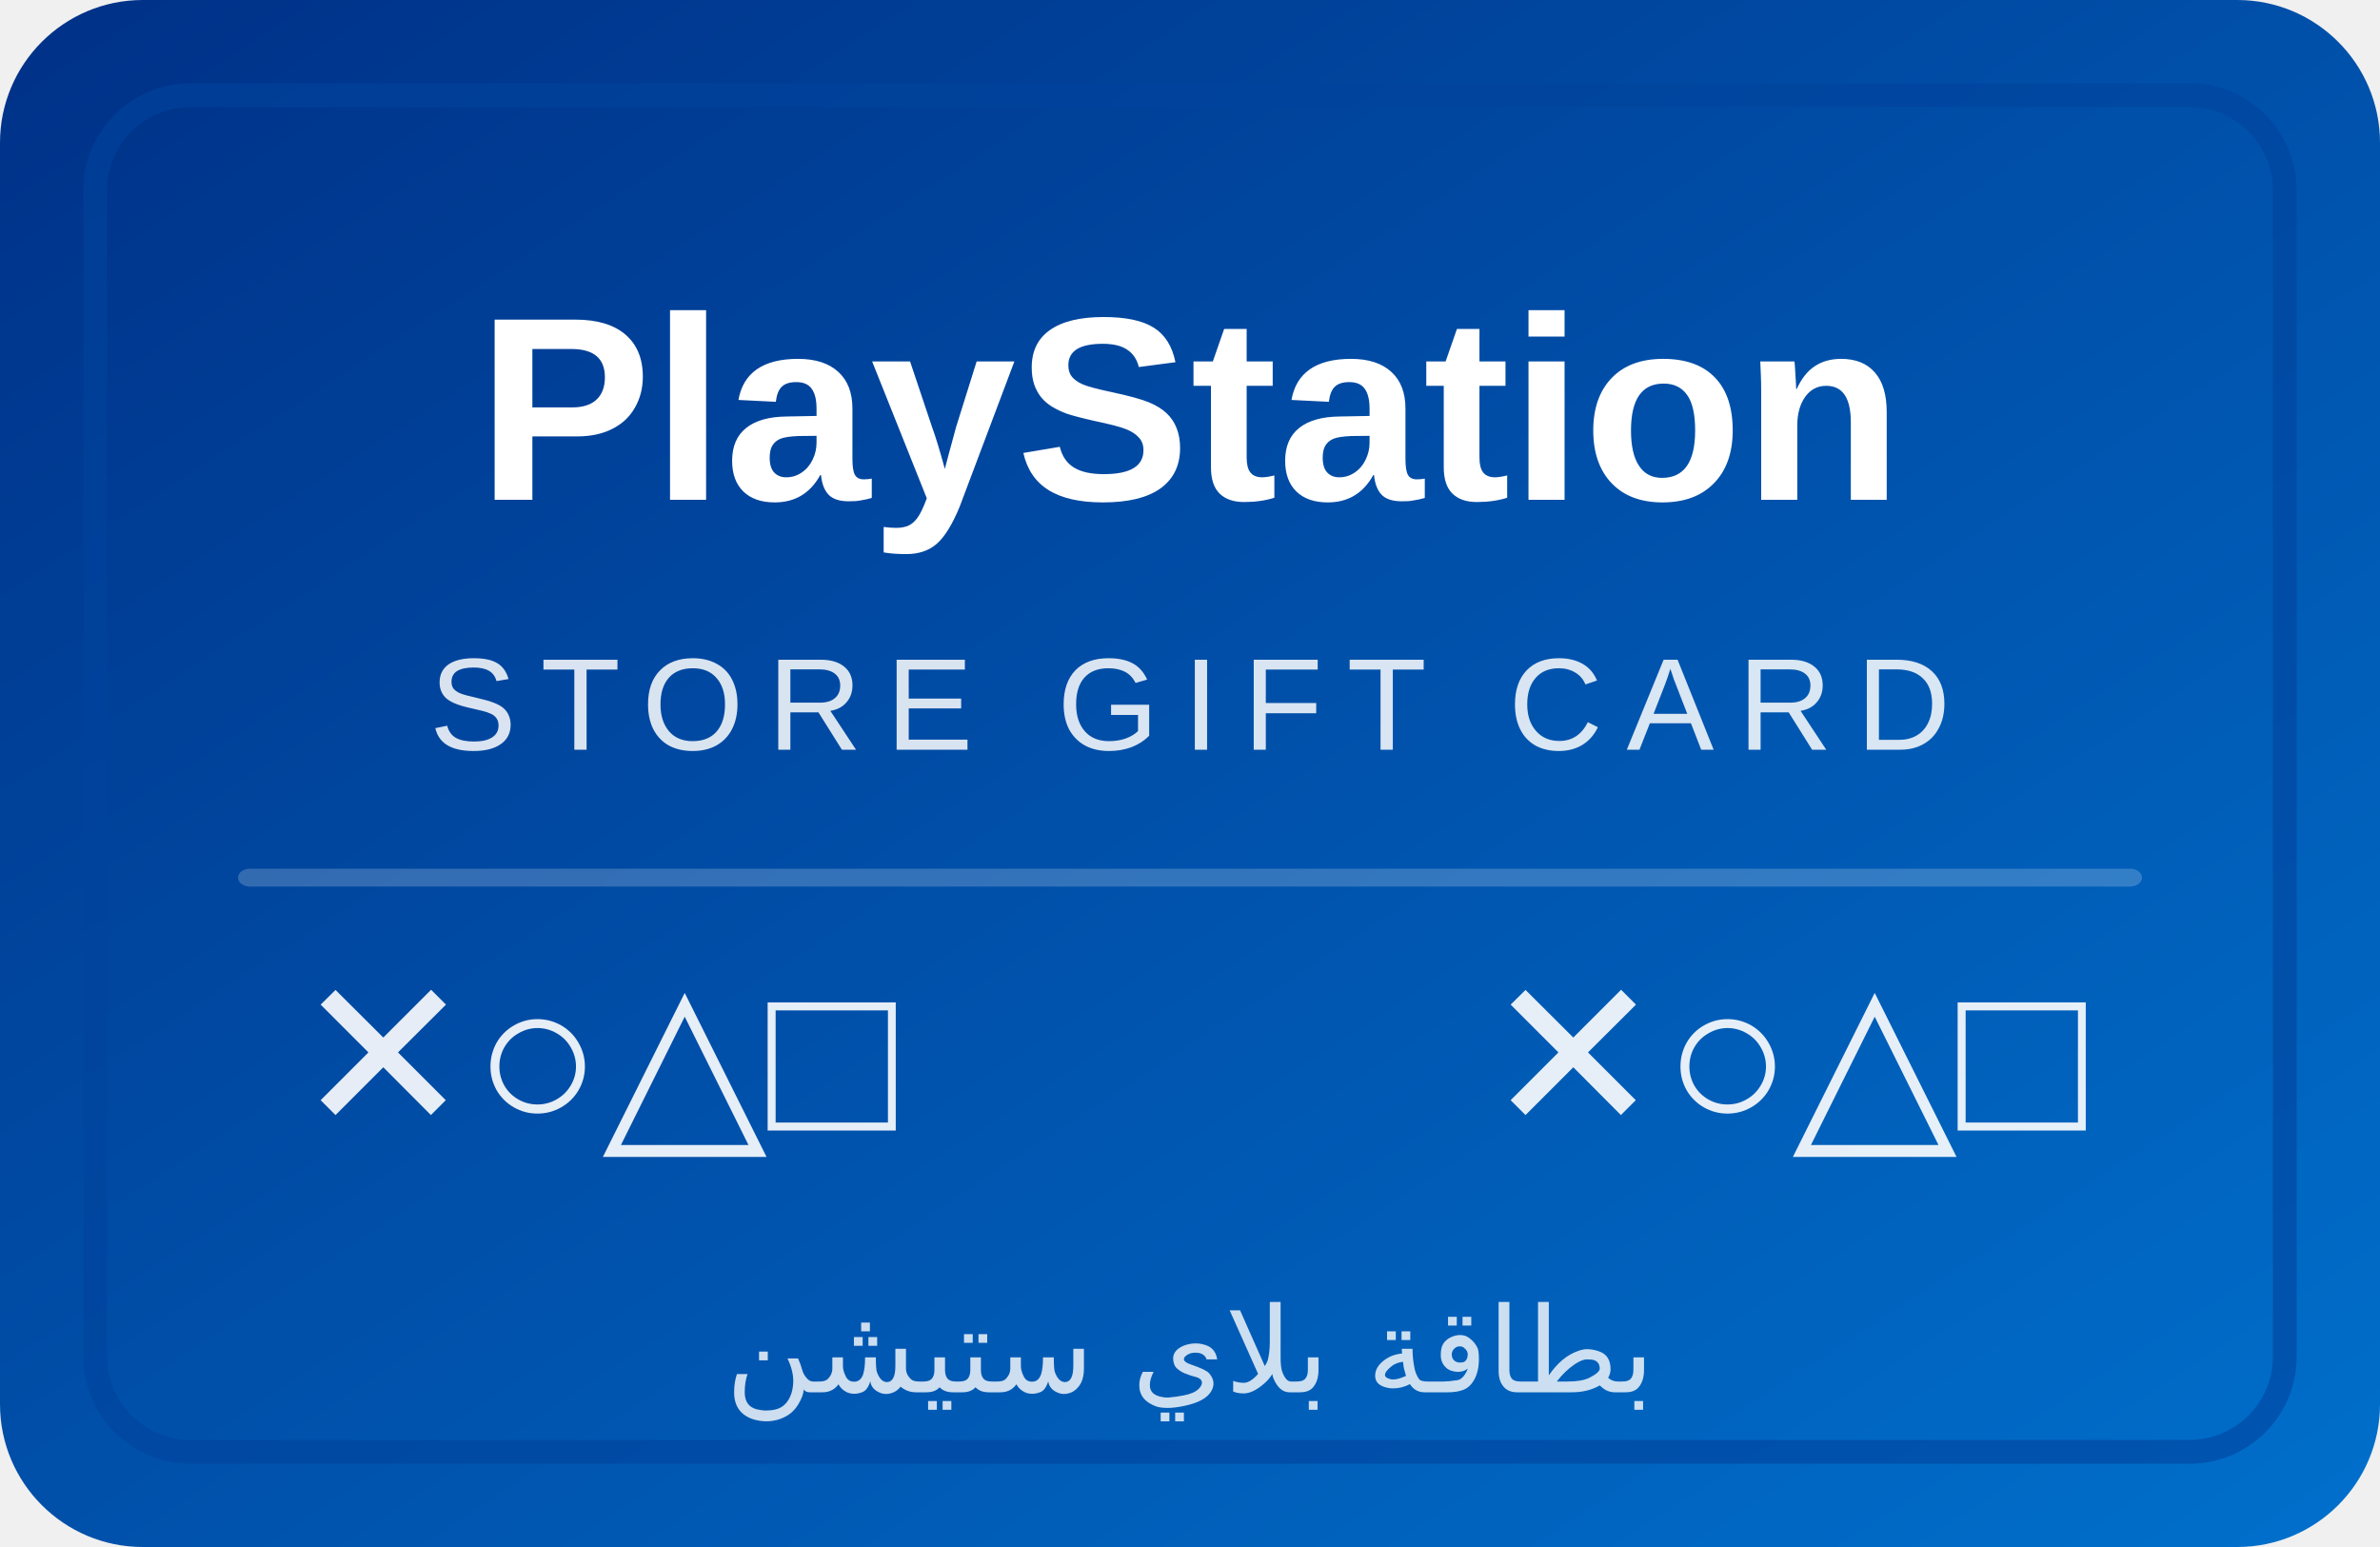
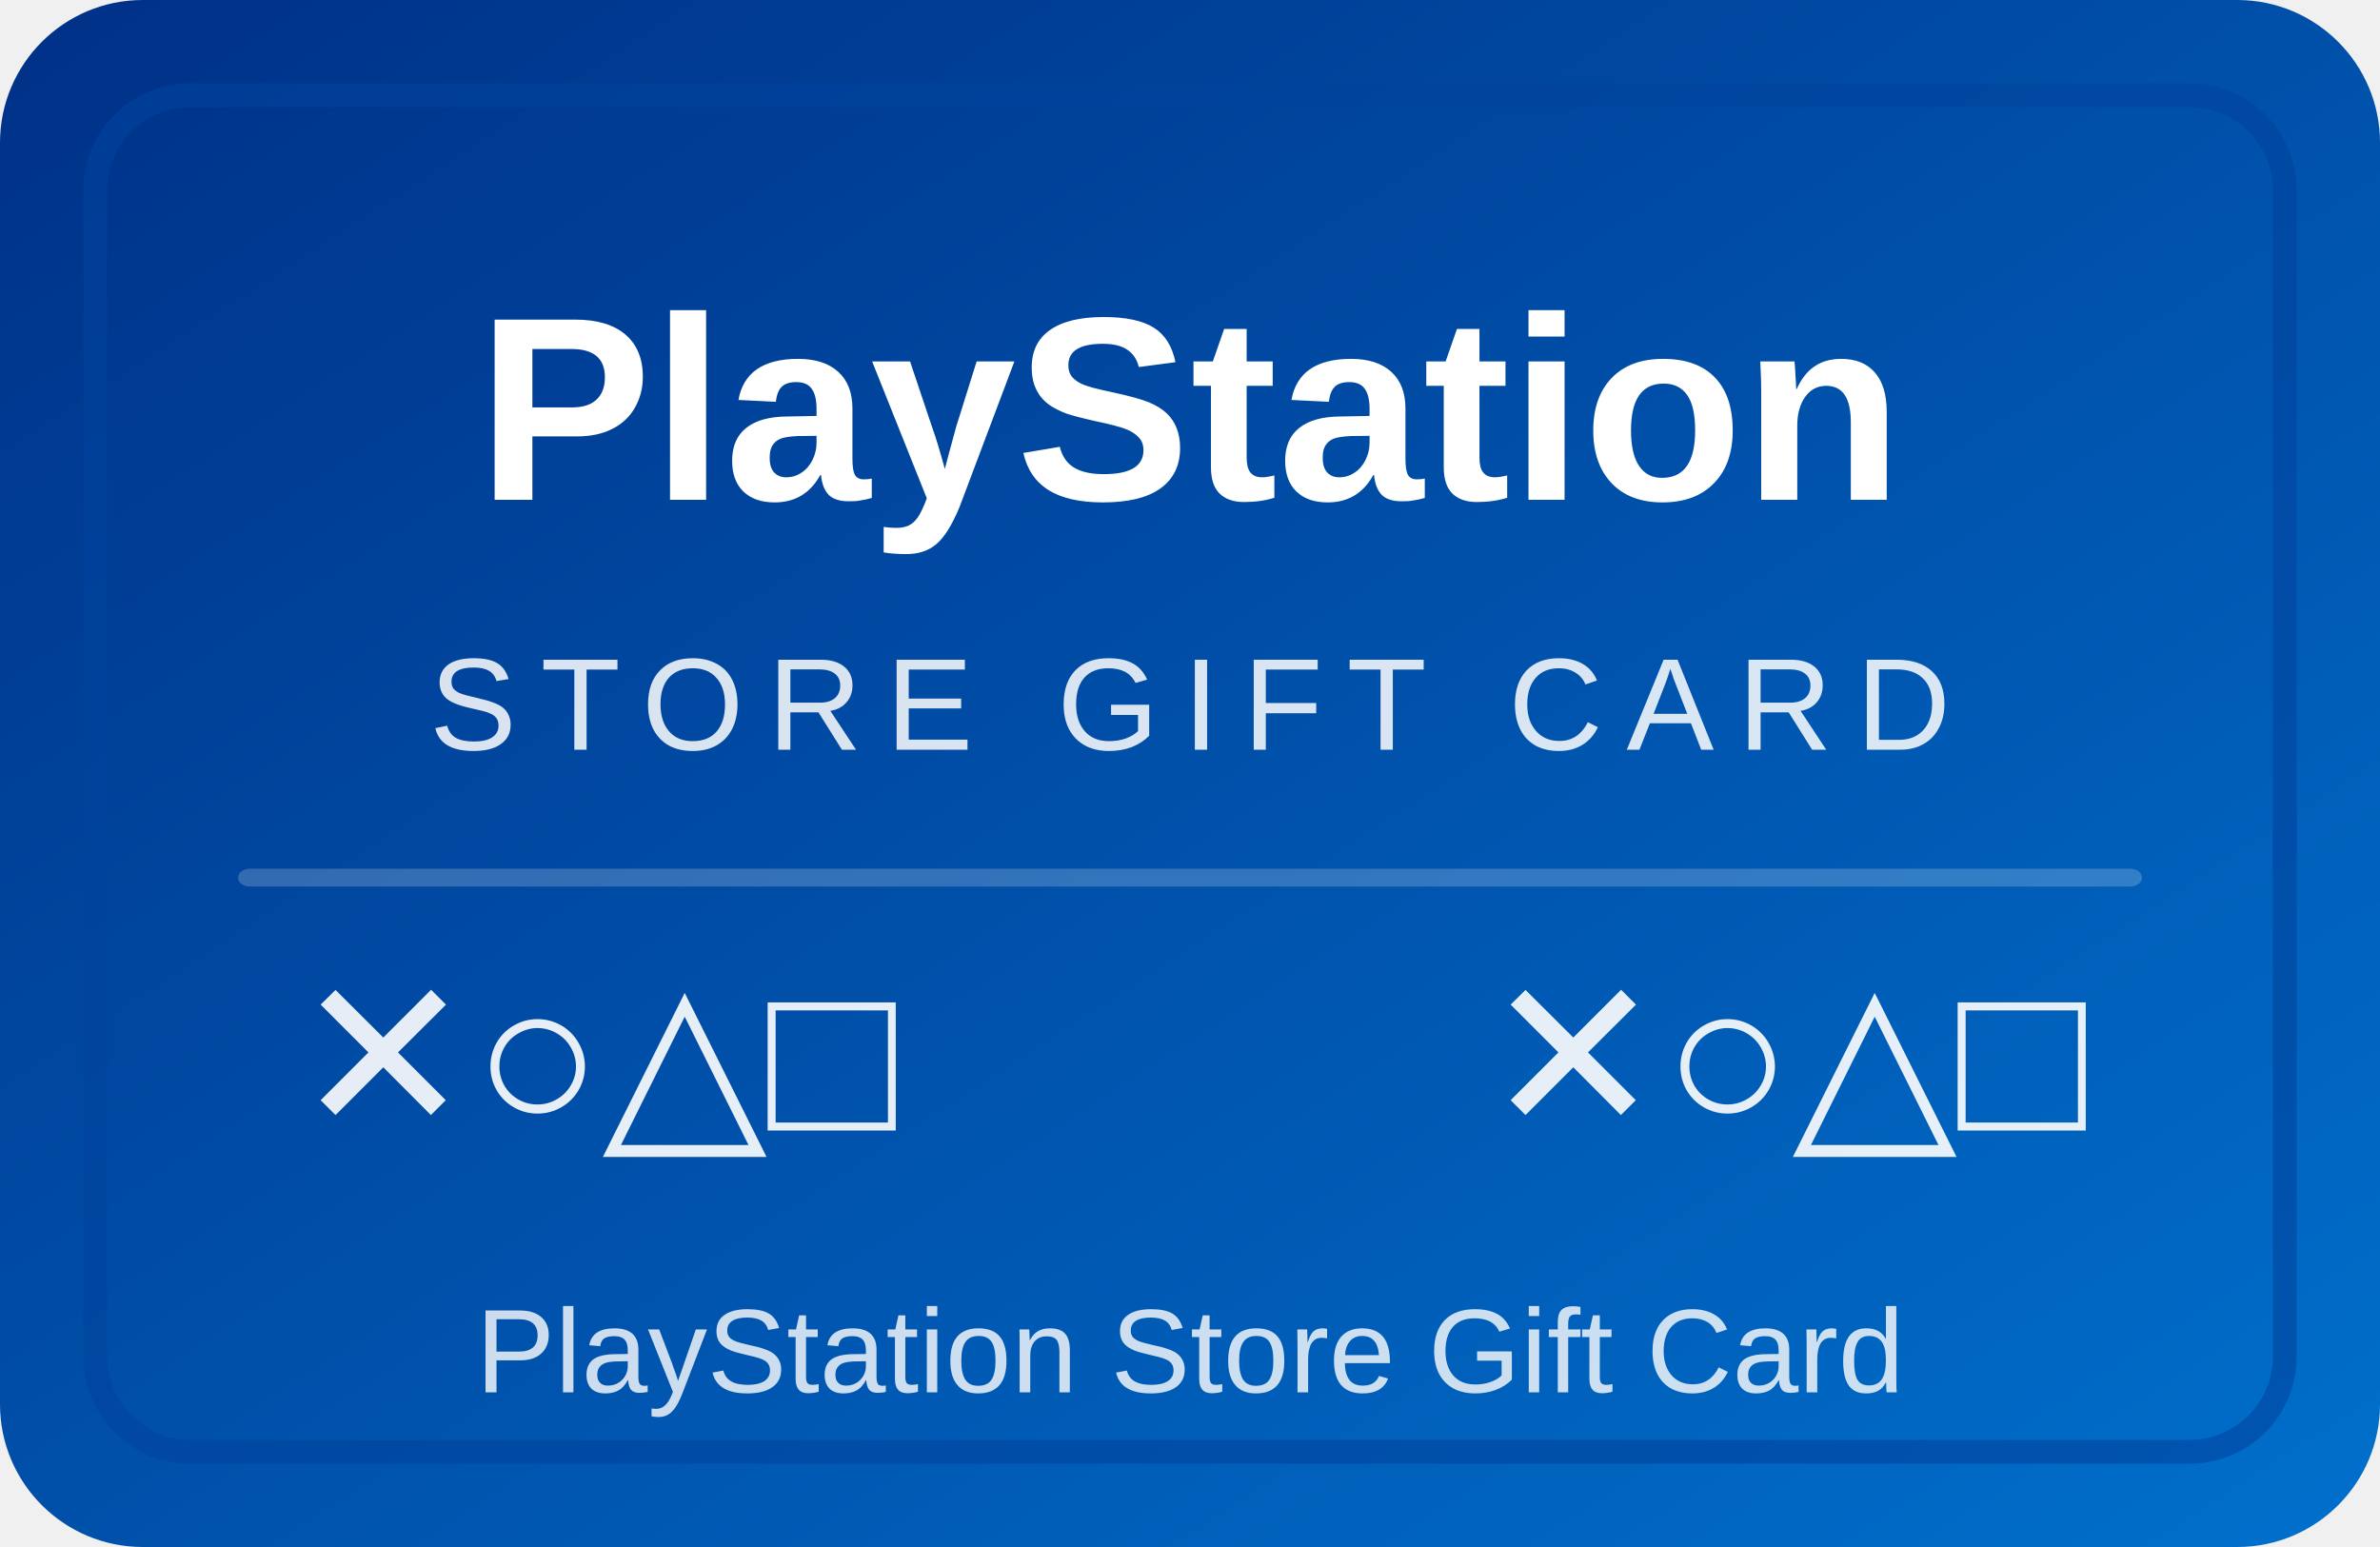
<svg xmlns="http://www.w3.org/2000/svg" viewBox="0 0 200 130" width="200" height="130">
  <defs>
    <linearGradient id="bg" x1="0%" y1="0%" x2="100%" y2="100%">
      <stop offset="0%" style="stop-color:#003087" />
      <stop offset="100%" style="stop-color:#0070cc" />
    </linearGradient>
  </defs>
  <rect width="200" height="130" rx="12" fill="url(#bg)" />
  <rect x="8" y="8" width="184" height="114" rx="8" fill="none" stroke="#00439c" stroke-width="2" opacity="0.6" />
  <text x="100" y="42" text-anchor="middle" font-family="Arial,sans-serif" font-size="22" font-weight="bold" fill="#ffffff">PlayStation</text>
  <text x="100" y="63" text-anchor="middle" font-family="Arial,sans-serif" font-size="11" fill="#ffffff" letter-spacing="2" opacity="0.85">STORE GIFT CARD</text>
  <rect x="20" y="73" width="160" height="1.5" rx="1" fill="#ffffff" opacity="0.2" />
  <text x="50" y="95" text-anchor="middle" font-family="Arial,sans-serif" font-size="18" fill="#ffffff" opacity="0.9">✕○△□</text>
  <text x="150" y="95" text-anchor="middle" font-family="Arial,sans-serif" font-size="18" fill="#ffffff" opacity="0.9">✕○△□</text>
-   <text x="100" y="117" text-anchor="middle" font-family="Arial,sans-serif" font-size="10" fill="#ffffff" opacity="0.8">بطاقة بلاي ستيشن</text>
+   <text x="100" y="117" text-anchor="middle" font-family="Arial,sans-serif" font-size="10" fill="#ffffff" opacity="0.8">PlayStation Store Gift Card</text>
</svg>
